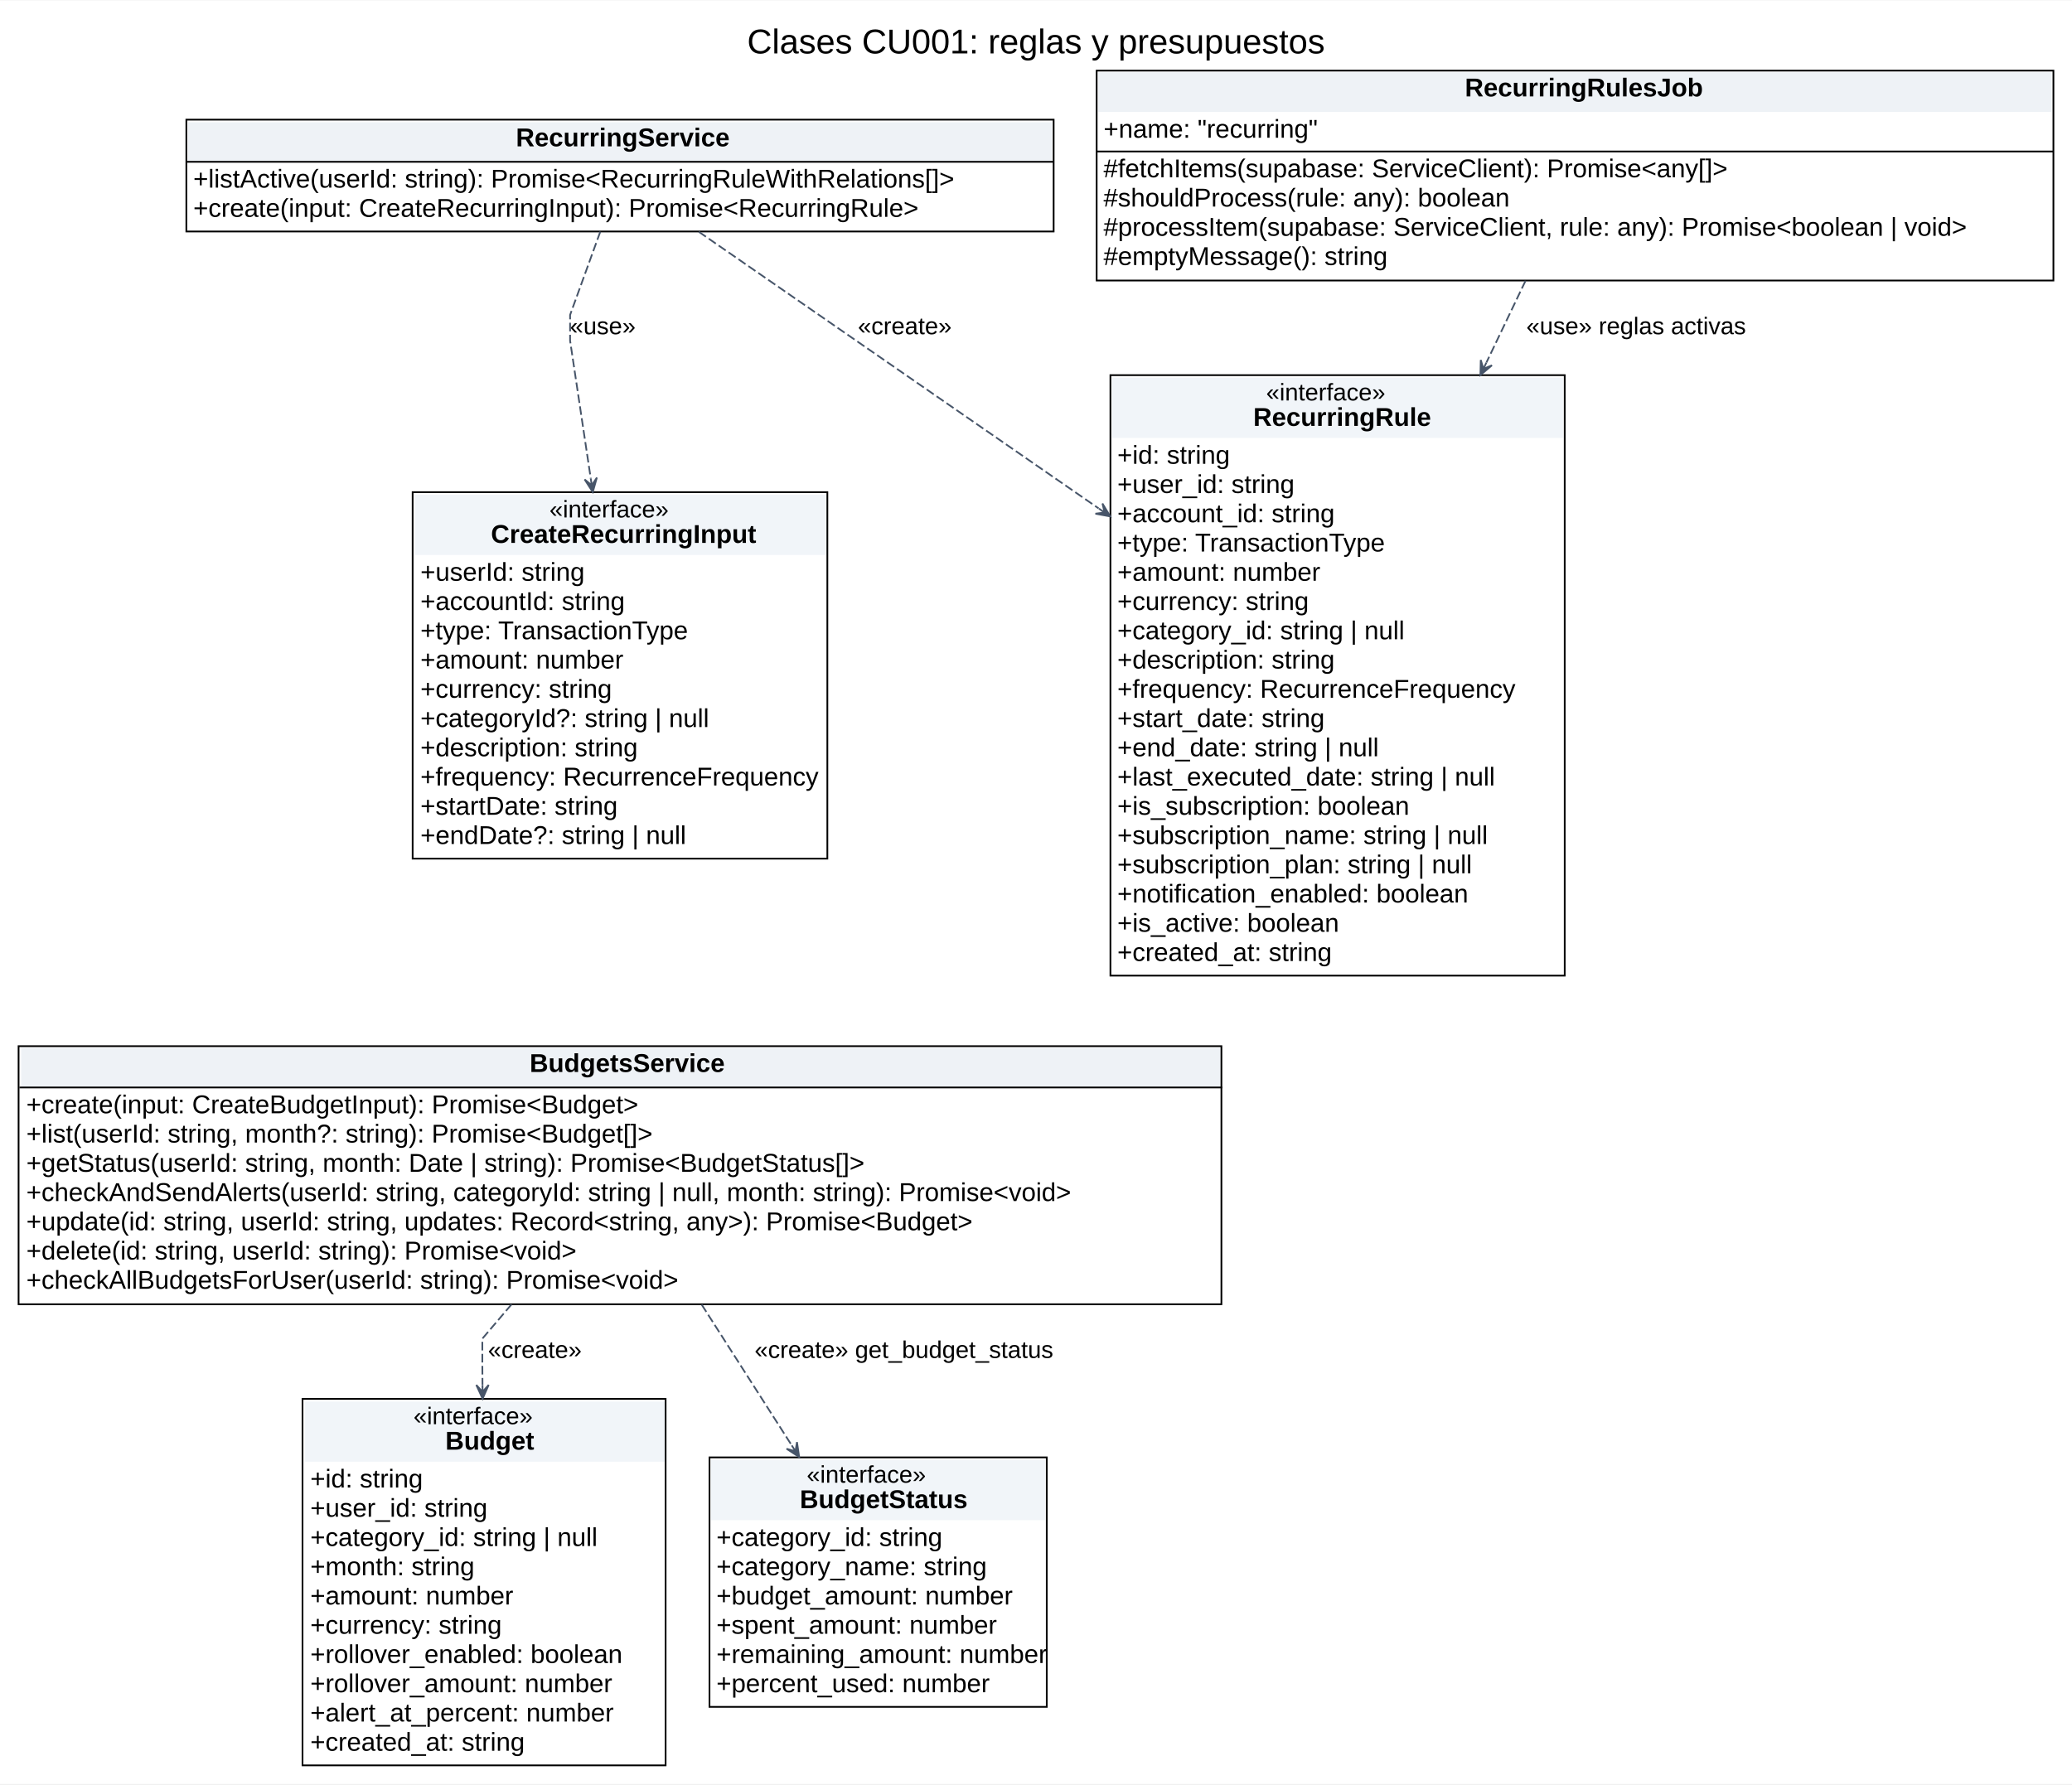
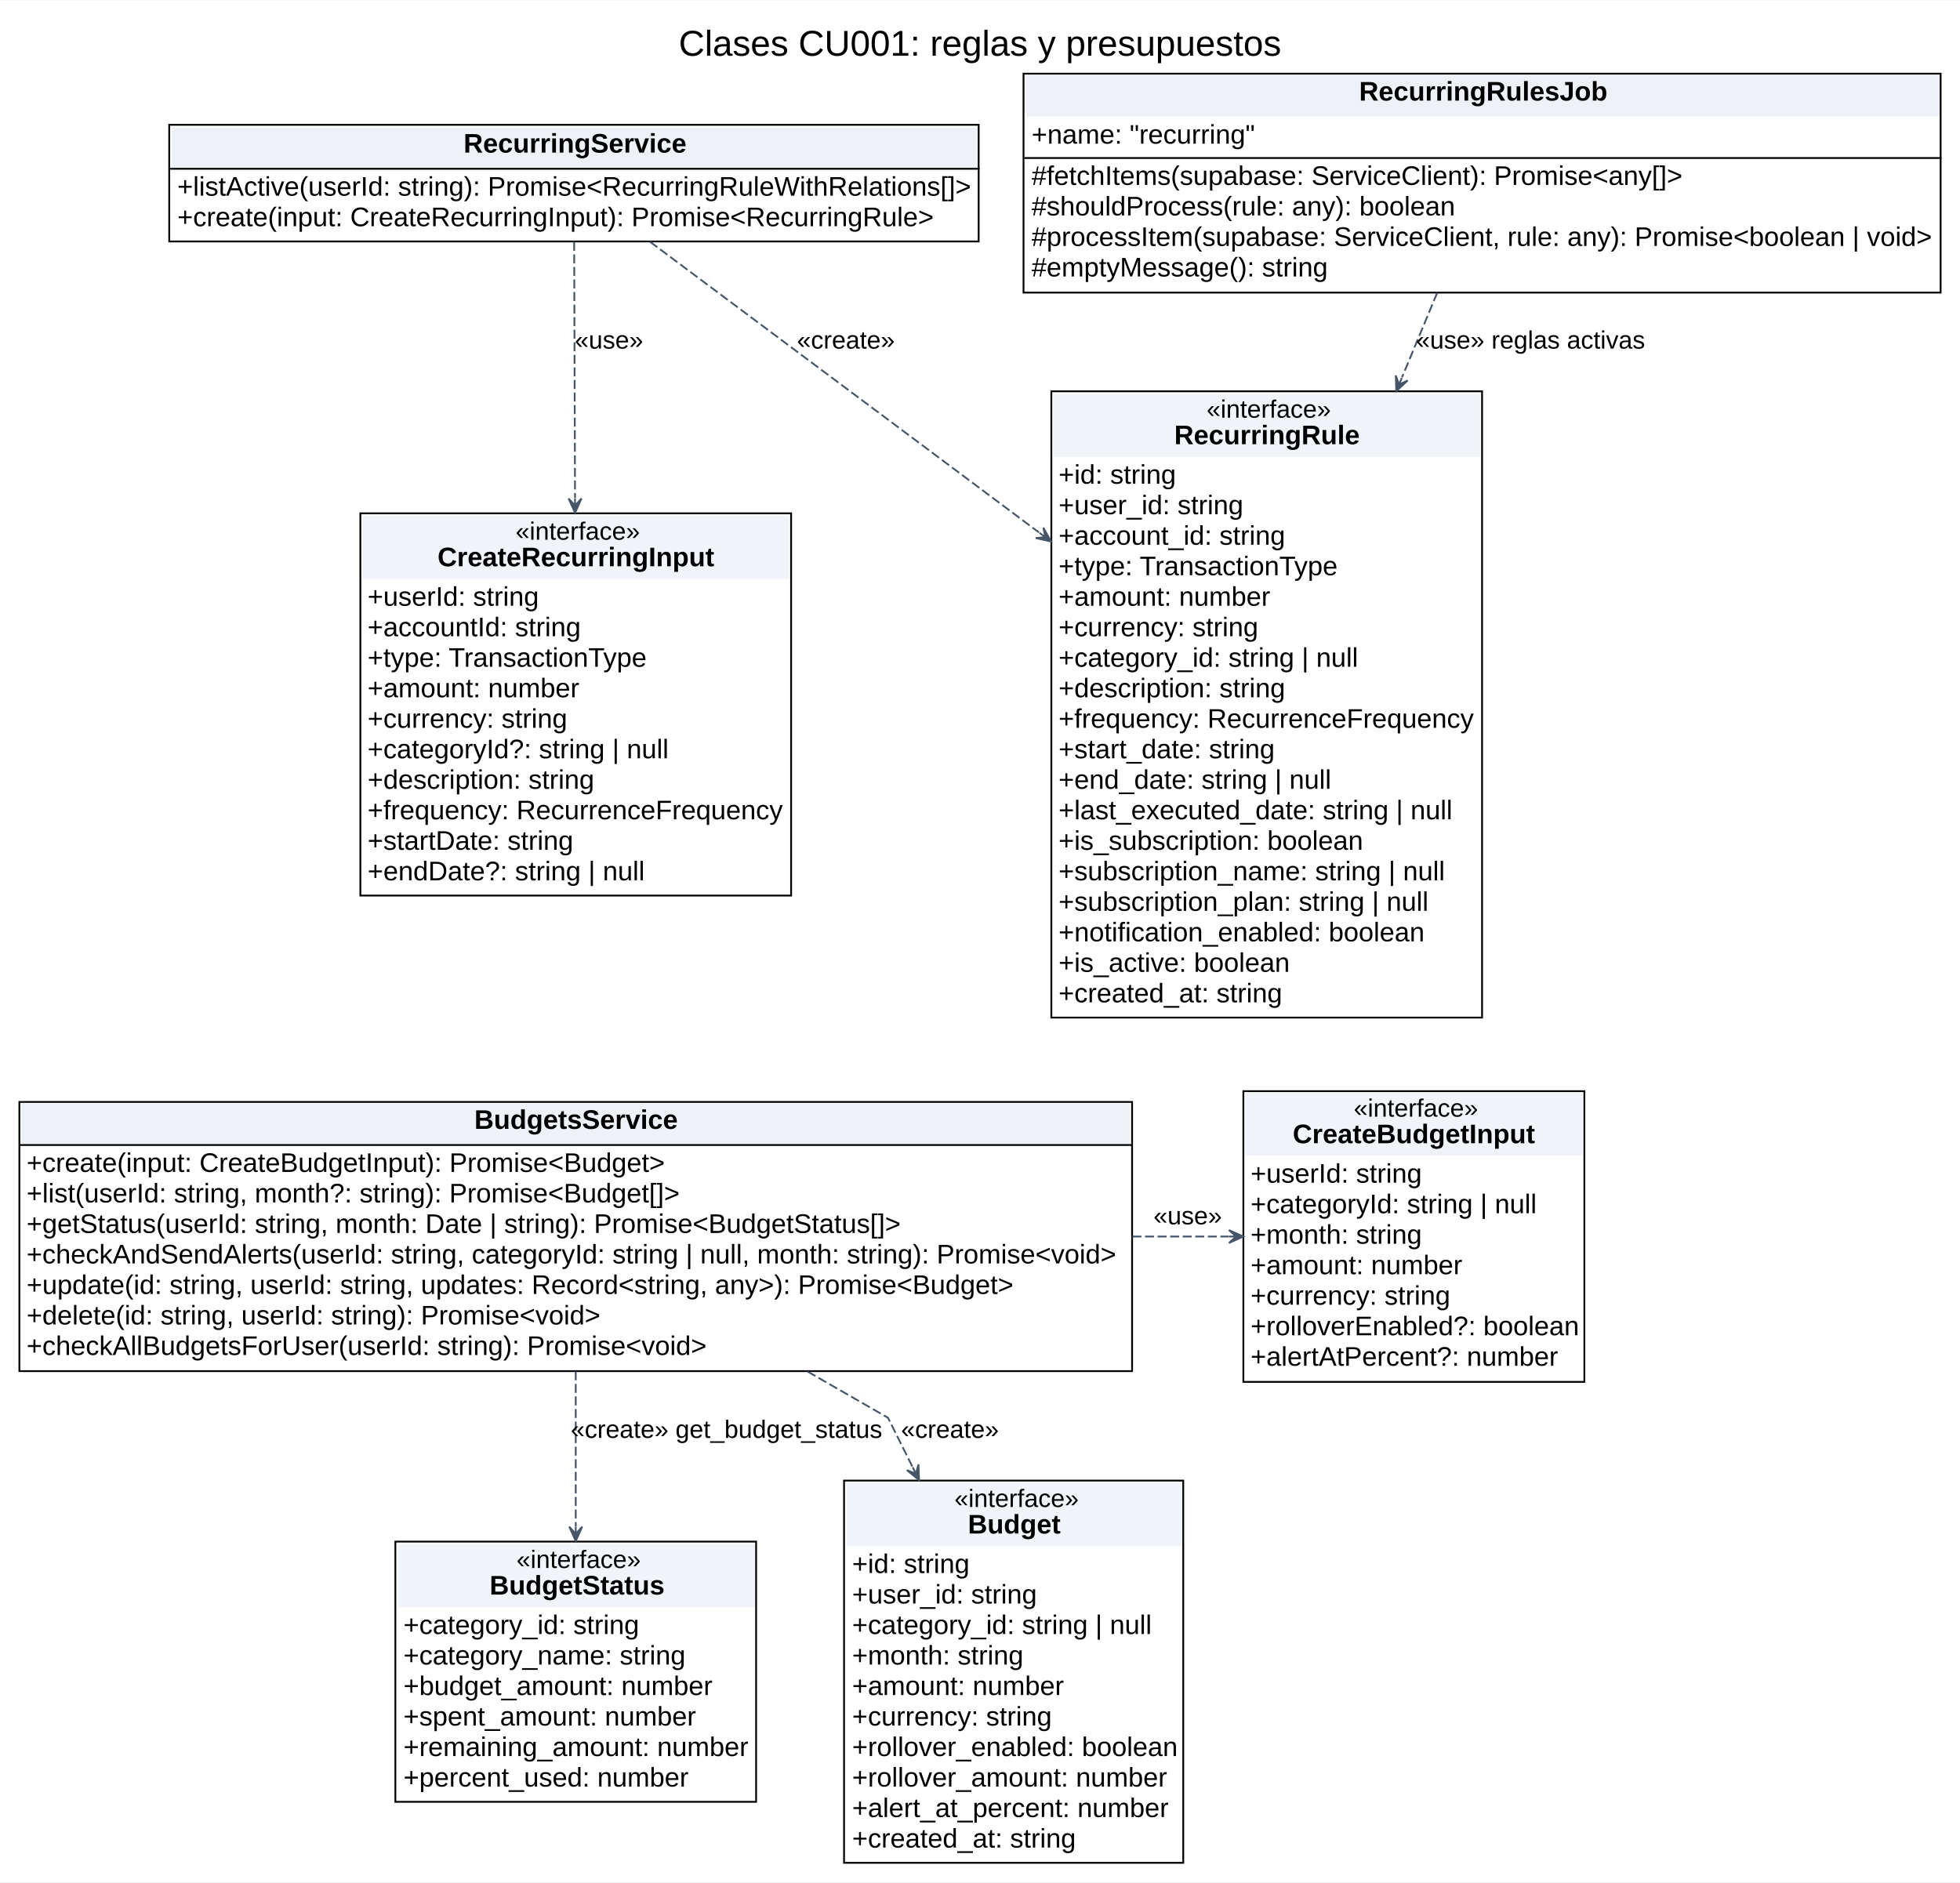
- <svg xmlns="http://www.w3.org/2000/svg" width="1204pt" height="1037pt" viewBox="0.00 0.00 1204.10 1036.60">
-   <g id="graph0" class="graph" transform="scale(1 1) rotate(0) translate(10.8 1025.8)">
-     <polygon fill="white" stroke="transparent" points="-10.8,10.8 -10.8,-1025.8 1193.3,-1025.8 1193.3,10.8 -10.8,10.8" />
-     <text text-anchor="middle" x="591.25" y="-995" font-family="Arial" font-size="20.00">Clases CU001: reglas y presupuestos</text>
+ <svg xmlns="http://www.w3.org/2000/svg" width="1092pt" height="1049pt" viewBox="0.00 0.00 1092.10 1048.60">
+   <g id="graph0" class="graph" transform="scale(1 1) rotate(0) translate(10.8 1037.8)">
+     <polygon fill="white" stroke="transparent" points="-10.8,10.8 -10.8,-1037.8 1081.3,-1037.8 1081.3,10.8 -10.8,10.8" />
+     <text text-anchor="middle" x="535.25" y="-1007" font-family="Arial" font-size="20.00">Clases CU001: reglas y presupuestos</text>
    <g id="node1" class="node">
-       <polygon fill="#eef2f6" stroke="transparent" points="98.5,-932 98.5,-955 600.5,-955 600.5,-932 98.5,-932" />
-       <text text-anchor="start" x="289" y="-941" font-family="Arial" font-weight="bold" font-size="15.00">RecurringService</text>
-       <text text-anchor="start" x="101.5" y="-917" font-family="Arial" font-size="15.00">+listActive(userId: string): Promise&lt;RecurringRuleWithRelations[]&gt;</text>
-       <text text-anchor="start" x="101.5" y="-900" font-family="Arial" font-size="15.00">+create(input: CreateRecurringInput): Promise&lt;RecurringRule&gt;</text>
-       <polygon fill="black" stroke="black" points="97.5,-932 97.5,-932 601.5,-932 601.5,-932 97.5,-932" />
-       <polygon fill="none" stroke="black" points="97.5,-891.5 97.5,-956.5 601.5,-956.5 601.5,-891.5 97.5,-891.5" />
+       <polygon fill="#eef2f6" stroke="transparent" points="85,-944 85,-967 534,-967 534,-944 85,-944" />
+       <text text-anchor="start" x="247.5" y="-953" font-family="Arial" font-weight="bold" font-size="15.00">RecurringService</text>
+       <text text-anchor="start" x="88" y="-929" font-family="Arial" font-size="15.00">+listActive(userId: string): Promise&lt;RecurringRuleWithRelations[]&gt;</text>
+       <text text-anchor="start" x="88" y="-912" font-family="Arial" font-size="15.00">+create(input: CreateRecurringInput): Promise&lt;RecurringRule&gt;</text>
+       <polygon fill="black" stroke="black" points="84,-944 84,-944 535,-944 535,-944 84,-944" />
+       <polygon fill="none" stroke="black" points="83.5,-903.5 83.5,-968.5 534.5,-968.5 534.5,-903.5 83.5,-903.5" />
    </g>
    <g id="node2" class="node">
-       <polygon fill="#f1f5f9" stroke="transparent" points="230.5,-703.5 230.5,-738.5 469.5,-738.5 469.5,-703.5 230.5,-703.5" />
-       <text text-anchor="start" x="308.5" y="-725.3" font-family="Arial" font-size="14.00">«interface»</text>
-       <text text-anchor="start" x="274.5" y="-710.5" font-family="Arial" font-weight="bold" font-size="15.00">CreateRecurringInput</text>
-       <text text-anchor="start" x="233.5" y="-688.5" font-family="Arial" font-size="15.00">+userId: string</text>
-       <text text-anchor="start" x="233.5" y="-671.5" font-family="Arial" font-size="15.00">+accountId: string</text>
-       <text text-anchor="start" x="233.5" y="-654.5" font-family="Arial" font-size="15.00">+type: TransactionType</text>
-       <text text-anchor="start" x="233.5" y="-637.5" font-family="Arial" font-size="15.00">+amount: number</text>
-       <text text-anchor="start" x="233.5" y="-620.5" font-family="Arial" font-size="15.00">+currency: string</text>
-       <text text-anchor="start" x="233.5" y="-603.5" font-family="Arial" font-size="15.00">+categoryId?: string | null</text>
-       <text text-anchor="start" x="233.5" y="-586.5" font-family="Arial" font-size="15.00">+description: string</text>
-       <text text-anchor="start" x="233.5" y="-569.5" font-family="Arial" font-size="15.00">+frequency: RecurrenceFrequency</text>
-       <text text-anchor="start" x="233.5" y="-552.5" font-family="Arial" font-size="15.00">+startDate: string</text>
-       <text text-anchor="start" x="233.5" y="-535.5" font-family="Arial" font-size="15.00">+endDate?: string | null</text>
-       <polygon fill="none" stroke="black" points="229,-527 229,-740 470,-740 470,-527 229,-527" />
+       <polygon fill="#f1f5f9" stroke="transparent" points="191,-715.5 191,-750.5 429,-750.5 429,-715.5 191,-715.5" />
+       <text text-anchor="start" x="276.5" y="-737.3" font-family="Arial" font-size="14.00">«interface»</text>
+       <text text-anchor="start" x="233" y="-722.5" font-family="Arial" font-weight="bold" font-size="15.00">CreateRecurringInput</text>
+       <text text-anchor="start" x="194" y="-700.5" font-family="Arial" font-size="15.00">+userId: string</text>
+       <text text-anchor="start" x="194" y="-683.5" font-family="Arial" font-size="15.00">+accountId: string</text>
+       <text text-anchor="start" x="194" y="-666.5" font-family="Arial" font-size="15.00">+type: TransactionType</text>
+       <text text-anchor="start" x="194" y="-649.5" font-family="Arial" font-size="15.00">+amount: number</text>
+       <text text-anchor="start" x="194" y="-632.5" font-family="Arial" font-size="15.00">+currency: string</text>
+       <text text-anchor="start" x="194" y="-615.5" font-family="Arial" font-size="15.00">+categoryId?: string | null</text>
+       <text text-anchor="start" x="194" y="-598.5" font-family="Arial" font-size="15.00">+description: string</text>
+       <text text-anchor="start" x="194" y="-581.5" font-family="Arial" font-size="15.00">+frequency: RecurrenceFrequency</text>
+       <text text-anchor="start" x="194" y="-564.5" font-family="Arial" font-size="15.00">+startDate: string</text>
+       <text text-anchor="start" x="194" y="-547.5" font-family="Arial" font-size="15.00">+endDate?: string | null</text>
+       <polygon fill="none" stroke="black" points="190,-539 190,-752 430,-752 430,-539 190,-539" />
    </g>
    <g id="edge1" class="edge">
-       <path fill="none" stroke="#475569" stroke-dasharray="5,2" d="M338.04,-891.38C329.93,-869.02 320.5,-843 320.5,-843 320.5,-843 320.5,-828 320.5,-828 320.5,-828 326.17,-790.16 332.5,-747.95" />
-       <polygon fill="#475569" stroke="#475569" points="333.68,-740.03 336.06,-748.47 333.09,-743.98 332.5,-747.94 332.5,-747.94 332.5,-747.94 333.09,-743.98 328.94,-747.4 333.68,-740.03 333.68,-740.03" />
-       <text text-anchor="middle" x="339.5" y="-831.8" font-family="Arial" font-size="14.00">«use»</text>
+       <path fill="none" stroke="#475569" stroke-dasharray="5,2" d="M309.11,-903.3C309.23,-868.91 309.43,-812.01 309.6,-760.5" />
+       <polygon fill="#475569" stroke="#475569" points="309.63,-752.29 313.21,-760.3 309.62,-756.29 309.61,-760.29 309.61,-760.29 309.61,-760.29 309.62,-756.29 306.01,-760.27 309.63,-752.29 309.63,-752.29" />
+       <text text-anchor="middle" x="328.5" y="-843.8" font-family="Arial" font-size="14.00">«use»</text>
    </g>
    <g id="node3" class="node">
-       <polygon fill="#f1f5f9" stroke="transparent" points="635.5,-771.5 635.5,-806.5 897.5,-806.5 897.5,-771.5 635.5,-771.5" />
-       <text text-anchor="start" x="725" y="-793.3" font-family="Arial" font-size="14.00">«interface»</text>
-       <text text-anchor="start" x="717.5" y="-778.5" font-family="Arial" font-weight="bold" font-size="15.00">RecurringRule</text>
-       <text text-anchor="start" x="638.5" y="-756.5" font-family="Arial" font-size="15.00">+id: string</text>
-       <text text-anchor="start" x="638.5" y="-739.5" font-family="Arial" font-size="15.00">+user_id: string</text>
-       <text text-anchor="start" x="638.5" y="-722.5" font-family="Arial" font-size="15.00">+account_id: string</text>
-       <text text-anchor="start" x="638.5" y="-705.5" font-family="Arial" font-size="15.00">+type: TransactionType</text>
-       <text text-anchor="start" x="638.5" y="-688.5" font-family="Arial" font-size="15.00">+amount: number</text>
-       <text text-anchor="start" x="638.5" y="-671.5" font-family="Arial" font-size="15.00">+currency: string</text>
-       <text text-anchor="start" x="638.5" y="-654.5" font-family="Arial" font-size="15.00">+category_id: string | null</text>
-       <text text-anchor="start" x="638.5" y="-637.5" font-family="Arial" font-size="15.00">+description: string</text>
-       <text text-anchor="start" x="638.5" y="-620.5" font-family="Arial" font-size="15.00">+frequency: RecurrenceFrequency</text>
-       <text text-anchor="start" x="638.5" y="-603.5" font-family="Arial" font-size="15.00">+start_date: string</text>
-       <text text-anchor="start" x="638.5" y="-586.5" font-family="Arial" font-size="15.00">+end_date: string | null</text>
-       <text text-anchor="start" x="638.5" y="-569.5" font-family="Arial" font-size="15.00">+last_executed_date: string | null</text>
-       <text text-anchor="start" x="638.5" y="-552.5" font-family="Arial" font-size="15.00">+is_subscription: boolean</text>
-       <text text-anchor="start" x="638.5" y="-535.5" font-family="Arial" font-size="15.00">+subscription_name: string | null</text>
-       <text text-anchor="start" x="638.5" y="-518.5" font-family="Arial" font-size="15.00">+subscription_plan: string | null</text>
-       <text text-anchor="start" x="638.5" y="-501.5" font-family="Arial" font-size="15.00">+notification_enabled: boolean</text>
-       <text text-anchor="start" x="638.5" y="-484.5" font-family="Arial" font-size="15.00">+is_active: boolean</text>
-       <text text-anchor="start" x="638.5" y="-467.5" font-family="Arial" font-size="15.00">+created_at: string</text>
-       <polygon fill="none" stroke="black" points="634.5,-459 634.5,-808 898.5,-808 898.5,-459 634.5,-459" />
+       <polygon fill="#f1f5f9" stroke="transparent" points="576,-783.5 576,-818.5 814,-818.5 814,-783.5 576,-783.5" />
+       <text text-anchor="start" x="661.5" y="-805.3" font-family="Arial" font-size="14.00">«interface»</text>
+       <text text-anchor="start" x="643.5" y="-790.5" font-family="Arial" font-weight="bold" font-size="15.00">RecurringRule</text>
+       <text text-anchor="start" x="579" y="-768.5" font-family="Arial" font-size="15.00">+id: string</text>
+       <text text-anchor="start" x="579" y="-751.5" font-family="Arial" font-size="15.00">+user_id: string</text>
+       <text text-anchor="start" x="579" y="-734.5" font-family="Arial" font-size="15.00">+account_id: string</text>
+       <text text-anchor="start" x="579" y="-717.5" font-family="Arial" font-size="15.00">+type: TransactionType</text>
+       <text text-anchor="start" x="579" y="-700.5" font-family="Arial" font-size="15.00">+amount: number</text>
+       <text text-anchor="start" x="579" y="-683.5" font-family="Arial" font-size="15.00">+currency: string</text>
+       <text text-anchor="start" x="579" y="-666.5" font-family="Arial" font-size="15.00">+category_id: string | null</text>
+       <text text-anchor="start" x="579" y="-649.5" font-family="Arial" font-size="15.00">+description: string</text>
+       <text text-anchor="start" x="579" y="-632.5" font-family="Arial" font-size="15.00">+frequency: RecurrenceFrequency</text>
+       <text text-anchor="start" x="579" y="-615.5" font-family="Arial" font-size="15.00">+start_date: string</text>
+       <text text-anchor="start" x="579" y="-598.5" font-family="Arial" font-size="15.00">+end_date: string | null</text>
+       <text text-anchor="start" x="579" y="-581.5" font-family="Arial" font-size="15.00">+last_executed_date: string | null</text>
+       <text text-anchor="start" x="579" y="-564.5" font-family="Arial" font-size="15.00">+is_subscription: boolean</text>
+       <text text-anchor="start" x="579" y="-547.5" font-family="Arial" font-size="15.00">+subscription_name: string | null</text>
+       <text text-anchor="start" x="579" y="-530.5" font-family="Arial" font-size="15.00">+subscription_plan: string | null</text>
+       <text text-anchor="start" x="579" y="-513.5" font-family="Arial" font-size="15.00">+notification_enabled: boolean</text>
+       <text text-anchor="start" x="579" y="-496.5" font-family="Arial" font-size="15.00">+is_active: boolean</text>
+       <text text-anchor="start" x="579" y="-479.5" font-family="Arial" font-size="15.00">+created_at: string</text>
+       <polygon fill="none" stroke="black" points="575,-471 575,-820 815,-820 815,-471 575,-471" />
    </g>
    <g id="edge2" class="edge">
-       <path fill="none" stroke="#475569" stroke-dasharray="5,2" d="M395.32,-891.3C450.88,-852.86 547.1,-786.29 627.65,-730.56" />
-       <polygon fill="#475569" stroke="#475569" points="634.4,-725.89 629.87,-733.4 631.11,-728.17 627.83,-730.44 627.83,-730.44 627.83,-730.44 631.11,-728.17 625.78,-727.48 634.4,-725.89 634.4,-725.89" />
-       <text text-anchor="middle" x="515" y="-831.8" font-family="Arial" font-size="14.00">«create»</text>
+       <path fill="none" stroke="#475569" stroke-dasharray="5,2" d="M351.41,-903.3C403.22,-864.58 493.2,-797.33 568.09,-741.36" />
+       <polygon fill="#475569" stroke="#475569" points="574.82,-736.32 570.57,-743.99 571.62,-738.71 568.42,-741.11 568.42,-741.11 568.42,-741.11 571.62,-738.71 566.26,-738.23 574.82,-736.32 574.82,-736.32" />
+       <text text-anchor="middle" x="460.5" y="-843.8" font-family="Arial" font-size="14.00">«create»</text>
    </g>
    <g id="node5" class="node">
-       <polygon fill="#eef2f6" stroke="transparent" points="1.5,-394 1.5,-417 698.5,-417 698.5,-394 1.5,-394" />
-       <text text-anchor="start" x="297" y="-403" font-family="Arial" font-weight="bold" font-size="15.00">BudgetsService</text>
-       <text text-anchor="start" x="4.5" y="-379" font-family="Arial" font-size="15.00">+create(input: CreateBudgetInput): Promise&lt;Budget&gt;</text>
-       <text text-anchor="start" x="4.5" y="-362" font-family="Arial" font-size="15.00">+list(userId: string, month?: string): Promise&lt;Budget[]&gt;</text>
-       <text text-anchor="start" x="4.5" y="-345" font-family="Arial" font-size="15.00">+getStatus(userId: string, month: Date | string): Promise&lt;BudgetStatus[]&gt;</text>
-       <text text-anchor="start" x="4.5" y="-328" font-family="Arial" font-size="15.00">+checkAndSendAlerts(userId: string, categoryId: string | null, month: string): Promise&lt;void&gt;</text>
-       <text text-anchor="start" x="4.5" y="-311" font-family="Arial" font-size="15.00">+update(id: string, userId: string, updates: Record&lt;string, any&gt;): Promise&lt;Budget&gt;</text>
-       <text text-anchor="start" x="4.5" y="-294" font-family="Arial" font-size="15.00">+delete(id: string, userId: string): Promise&lt;void&gt;</text>
-       <text text-anchor="start" x="4.5" y="-277" font-family="Arial" font-size="15.00">+checkAllBudgetsForUser(userId: string): Promise&lt;void&gt;</text>
-       <polygon fill="black" stroke="black" points="0.5,-394 0.5,-394 699.5,-394 699.5,-394 0.5,-394" />
-       <polygon fill="none" stroke="black" points="0,-268 0,-418 699,-418 699,-268 0,-268" />
+       <polygon fill="#eef2f6" stroke="transparent" points="1,-400 1,-423 619,-423 619,-400 1,-400" />
+       <text text-anchor="start" x="253.5" y="-409" font-family="Arial" font-weight="bold" font-size="15.00">BudgetsService</text>
+       <text text-anchor="start" x="4" y="-385" font-family="Arial" font-size="15.00">+create(input: CreateBudgetInput): Promise&lt;Budget&gt;</text>
+       <text text-anchor="start" x="4" y="-368" font-family="Arial" font-size="15.00">+list(userId: string, month?: string): Promise&lt;Budget[]&gt;</text>
+       <text text-anchor="start" x="4" y="-351" font-family="Arial" font-size="15.00">+getStatus(userId: string, month: Date | string): Promise&lt;BudgetStatus[]&gt;</text>
+       <text text-anchor="start" x="4" y="-334" font-family="Arial" font-size="15.00">+checkAndSendAlerts(userId: string, categoryId: string | null, month: string): Promise&lt;void&gt;</text>
+       <text text-anchor="start" x="4" y="-317" font-family="Arial" font-size="15.00">+update(id: string, userId: string, updates: Record&lt;string, any&gt;): Promise&lt;Budget&gt;</text>
+       <text text-anchor="start" x="4" y="-300" font-family="Arial" font-size="15.00">+delete(id: string, userId: string): Promise&lt;void&gt;</text>
+       <text text-anchor="start" x="4" y="-283" font-family="Arial" font-size="15.00">+checkAllBudgetsForUser(userId: string): Promise&lt;void&gt;</text>
+       <polygon fill="black" stroke="black" points="0,-400 0,-400 620,-400 620,-400 0,-400" />
+       <polygon fill="none" stroke="black" points="0,-274 0,-424 620,-424 620,-274 0,-274" />
    </g>
    <g id="node4" class="node">
-       <polygon fill="#eef2f6" stroke="transparent" points="627.5,-961 627.5,-984 1181.5,-984 1181.5,-961 627.5,-961" />
-       <text text-anchor="start" x="840.5" y="-970" font-family="Arial" font-weight="bold" font-size="15.00">RecurringRulesJob</text>
-       <text text-anchor="start" x="630.5" y="-946" font-family="Arial" font-size="15.00">+name: "recurring"</text>
-       <text text-anchor="start" x="630.5" y="-923" font-family="Arial" font-size="15.00">#fetchItems(supabase: ServiceClient): Promise&lt;any[]&gt;</text>
-       <text text-anchor="start" x="630.5" y="-906" font-family="Arial" font-size="15.00">#shouldProcess(rule: any): boolean</text>
-       <text text-anchor="start" x="630.5" y="-889" font-family="Arial" font-size="15.00">#processItem(supabase: ServiceClient, rule: any): Promise&lt;boolean | void&gt;</text>
-       <text text-anchor="start" x="630.5" y="-872" font-family="Arial" font-size="15.00">#emptyMessage(): string</text>
-       <polygon fill="black" stroke="black" points="626.5,-938 626.5,-938 1182.5,-938 1182.5,-938 626.5,-938" />
-       <polygon fill="none" stroke="black" points="626.5,-863 626.5,-985 1182.5,-985 1182.5,-863 626.5,-863" />
+       <polygon fill="#eef2f6" stroke="transparent" points="561,-973 561,-996 1070,-996 1070,-973 561,-973" />
+       <text text-anchor="start" x="746.5" y="-982" font-family="Arial" font-weight="bold" font-size="15.00">RecurringRulesJob</text>
+       <text text-anchor="start" x="564" y="-958" font-family="Arial" font-size="15.00">+name: "recurring"</text>
+       <text text-anchor="start" x="564" y="-935" font-family="Arial" font-size="15.00">#fetchItems(supabase: ServiceClient): Promise&lt;any[]&gt;</text>
+       <text text-anchor="start" x="564" y="-918" font-family="Arial" font-size="15.00">#shouldProcess(rule: any): boolean</text>
+       <text text-anchor="start" x="564" y="-901" font-family="Arial" font-size="15.00">#processItem(supabase: ServiceClient, rule: any): Promise&lt;boolean | void&gt;</text>
+       <text text-anchor="start" x="564" y="-884" font-family="Arial" font-size="15.00">#emptyMessage(): string</text>
+       <polygon fill="black" stroke="black" points="560,-950 560,-950 1071,-950 1071,-950 560,-950" />
+       <polygon fill="none" stroke="black" points="559.5,-875 559.5,-997 1070.5,-997 1070.5,-875 559.5,-875" />
    </g>
    <g id="edge3" class="edge">
-       <path fill="none" stroke="#475569" stroke-dasharray="5,2" d="M875.74,-862.87C868.83,-848.42 861.09,-832.24 853,-815.34" />
-       <polygon fill="#475569" stroke="#475569" points="849.52,-808.06 856.22,-813.72 851.25,-811.67 852.97,-815.28 852.97,-815.28 852.97,-815.28 851.25,-811.67 849.72,-816.83 849.52,-808.06 849.52,-808.06" />
-       <text text-anchor="middle" x="940" y="-831.8" font-family="Arial" font-size="14.00">«use» reglas activas</text>
+       <path fill="none" stroke="#475569" stroke-dasharray="5,2" d="M789.99,-874.87C784.03,-860.55 777.37,-844.53 770.41,-827.8" />
+       <polygon fill="#475569" stroke="#475569" points="767.19,-820.06 773.59,-826.06 768.73,-823.75 770.26,-827.45 770.26,-827.45 770.26,-827.45 768.73,-823.75 766.94,-828.83 767.19,-820.06 767.19,-820.06" />
+       <text text-anchor="middle" x="842" y="-843.8" font-family="Arial" font-size="14.00">«use» reglas activas</text>
    </g>
    <g id="node6" class="node">
-       <polygon fill="#f1f5f9" stroke="transparent" points="166.5,-176.5 166.5,-211.5 375.5,-211.5 375.5,-176.5 166.5,-176.5" />
-       <text text-anchor="start" x="229.5" y="-198.3" font-family="Arial" font-size="14.00">«interface»</text>
-       <text text-anchor="start" x="248" y="-183.5" font-family="Arial" font-weight="bold" font-size="15.00">Budget</text>
-       <text text-anchor="start" x="169.5" y="-161.5" font-family="Arial" font-size="15.00">+id: string</text>
-       <text text-anchor="start" x="169.5" y="-144.5" font-family="Arial" font-size="15.00">+user_id: string</text>
-       <text text-anchor="start" x="169.5" y="-127.5" font-family="Arial" font-size="15.00">+category_id: string | null</text>
-       <text text-anchor="start" x="169.5" y="-110.5" font-family="Arial" font-size="15.00">+month: string</text>
-       <text text-anchor="start" x="169.5" y="-93.5" font-family="Arial" font-size="15.00">+amount: number</text>
-       <text text-anchor="start" x="169.5" y="-76.5" font-family="Arial" font-size="15.00">+currency: string</text>
-       <text text-anchor="start" x="169.5" y="-59.5" font-family="Arial" font-size="15.00">+rollover_enabled: boolean</text>
-       <text text-anchor="start" x="169.5" y="-42.5" font-family="Arial" font-size="15.00">+rollover_amount: number</text>
-       <text text-anchor="start" x="169.5" y="-25.5" font-family="Arial" font-size="15.00">+alert_at_percent: number</text>
-       <text text-anchor="start" x="169.5" y="-8.5" font-family="Arial" font-size="15.00">+created_at: string</text>
-       <polygon fill="none" stroke="black" points="165,0 165,-213 376,-213 376,0 165,0" />
+       <polygon fill="#f1f5f9" stroke="transparent" points="683,-394 683,-429 871,-429 871,-394 683,-394" />
+       <text text-anchor="start" x="743.5" y="-415.8" font-family="Arial" font-size="14.00">«interface»</text>
+       <text text-anchor="start" x="709.5" y="-401" font-family="Arial" font-weight="bold" font-size="15.00">CreateBudgetInput</text>
+       <text text-anchor="start" x="686" y="-379" font-family="Arial" font-size="15.00">+userId: string</text>
+       <text text-anchor="start" x="686" y="-362" font-family="Arial" font-size="15.00">+categoryId: string | null</text>
+       <text text-anchor="start" x="686" y="-345" font-family="Arial" font-size="15.00">+month: string</text>
+       <text text-anchor="start" x="686" y="-328" font-family="Arial" font-size="15.00">+amount: number</text>
+       <text text-anchor="start" x="686" y="-311" font-family="Arial" font-size="15.00">+currency: string</text>
+       <text text-anchor="start" x="686" y="-294" font-family="Arial" font-size="15.00">+rolloverEnabled?: boolean</text>
+       <text text-anchor="start" x="686" y="-277" font-family="Arial" font-size="15.00">+alertAtPercent?: number</text>
+       <polygon fill="none" stroke="black" points="682,-268 682,-430 872,-430 872,-268 682,-268" />
    </g>
    <g id="edge4" class="edge">
-       <path fill="none" stroke="#475569" stroke-dasharray="5,2" d="M286.47,-267.93C276.55,-256.28 269.5,-248 269.5,-248 269.5,-248 269.5,-233 269.5,-233 269.5,-233 269.54,-228.52 269.59,-221.25" />
-       <polygon fill="#475569" stroke="#475569" points="269.66,-213.11 273.19,-221.14 269.63,-217.11 269.59,-221.11 269.59,-221.11 269.59,-221.11 269.63,-217.11 265.99,-221.09 269.66,-213.11 269.66,-213.11" />
-       <text text-anchor="middle" x="300" y="-236.8" font-family="Arial" font-size="14.00">«create»</text>
+       <path fill="none" stroke="#475569" stroke-dasharray="5,2" d="M620.2,-349C639.02,-349 657.09,-349 673.85,-349" />
+       <polygon fill="#475569" stroke="#475569" points="681.96,-349 673.96,-352.6 677.96,-349 673.96,-349 673.96,-349 673.96,-349 677.96,-349 673.96,-345.4 681.96,-349 681.96,-349" />
+       <text text-anchor="middle" x="651" y="-355.8" font-family="Arial" font-size="14.00">«use»</text>
    </g>
    <g id="node7" class="node">
-       <polygon fill="#f1f5f9" stroke="transparent" points="402.5,-142.5 402.5,-177.5 596.5,-177.5 596.5,-142.5 402.5,-142.5" />
-       <text text-anchor="start" x="458" y="-164.3" font-family="Arial" font-size="14.00">«interface»</text>
-       <text text-anchor="start" x="454" y="-149.5" font-family="Arial" font-weight="bold" font-size="15.00">BudgetStatus</text>
-       <text text-anchor="start" x="405.5" y="-127.5" font-family="Arial" font-size="15.00">+category_id: string</text>
-       <text text-anchor="start" x="405.5" y="-110.5" font-family="Arial" font-size="15.00">+category_name: string</text>
-       <text text-anchor="start" x="405.5" y="-93.5" font-family="Arial" font-size="15.00">+budget_amount: number</text>
-       <text text-anchor="start" x="405.5" y="-76.5" font-family="Arial" font-size="15.00">+spent_amount: number</text>
-       <text text-anchor="start" x="405.5" y="-59.5" font-family="Arial" font-size="15.00">+remaining_amount: number</text>
-       <text text-anchor="start" x="405.5" y="-42.5" font-family="Arial" font-size="15.00">+percent_used: number</text>
-       <polygon fill="none" stroke="black" points="401.5,-34 401.5,-179 597.5,-179 597.5,-34 401.5,-34" />
+       <polygon fill="#f1f5f9" stroke="transparent" points="461,-176.5 461,-211.5 648,-211.5 648,-176.5 461,-176.5" />
+       <text text-anchor="start" x="521" y="-198.3" font-family="Arial" font-size="14.00">«interface»</text>
+       <text text-anchor="start" x="528.5" y="-183.5" font-family="Arial" font-weight="bold" font-size="15.00">Budget</text>
+       <text text-anchor="start" x="464" y="-161.5" font-family="Arial" font-size="15.00">+id: string</text>
+       <text text-anchor="start" x="464" y="-144.5" font-family="Arial" font-size="15.00">+user_id: string</text>
+       <text text-anchor="start" x="464" y="-127.5" font-family="Arial" font-size="15.00">+category_id: string | null</text>
+       <text text-anchor="start" x="464" y="-110.5" font-family="Arial" font-size="15.00">+month: string</text>
+       <text text-anchor="start" x="464" y="-93.5" font-family="Arial" font-size="15.00">+amount: number</text>
+       <text text-anchor="start" x="464" y="-76.5" font-family="Arial" font-size="15.00">+currency: string</text>
+       <text text-anchor="start" x="464" y="-59.5" font-family="Arial" font-size="15.00">+rollover_enabled: boolean</text>
+       <text text-anchor="start" x="464" y="-42.5" font-family="Arial" font-size="15.00">+rollover_amount: number</text>
+       <text text-anchor="start" x="464" y="-25.5" font-family="Arial" font-size="15.00">+alert_at_percent: number</text>
+       <text text-anchor="start" x="464" y="-8.5" font-family="Arial" font-size="15.00">+created_at: string</text>
+       <polygon fill="none" stroke="black" points="459.5,0 459.5,-213 648.5,-213 648.5,0 459.5,0" />
    </g>
    <g id="edge5" class="edge">
-       <path fill="none" stroke="#475569" stroke-dasharray="5,2" d="M396.96,-267.8C413.59,-241.81 432.31,-212.55 449.16,-186.2" />
-       <polygon fill="#475569" stroke="#475569" points="453.63,-179.21 452.35,-187.89 451.47,-182.58 449.32,-185.95 449.32,-185.95 449.32,-185.95 451.47,-182.58 446.29,-184.01 453.63,-179.21 453.63,-179.21" />
-       <text text-anchor="middle" x="514.5" y="-236.8" font-family="Arial" font-size="14.00">«create» get_budget_status</text>
+       <path fill="none" stroke="#475569" stroke-dasharray="5,2" d="M439.19,-273.75C464.82,-259.02 484,-248 484,-248 484,-248 489.63,-236.69 497.7,-220.49" />
+       <polygon fill="#475569" stroke="#475569" points="501.3,-213.27 500.96,-222.04 499.52,-216.85 497.74,-220.43 497.74,-220.43 497.74,-220.43 499.52,-216.85 494.51,-218.82 501.3,-213.27 501.3,-213.27" />
+       <text text-anchor="middle" x="518.5" y="-236.8" font-family="Arial" font-size="14.00">«create»</text>
+     </g>
+     <g id="node8" class="node">
+       <polygon fill="#f1f5f9" stroke="transparent" points="211,-142.5 211,-177.5 410,-177.5 410,-142.5 211,-142.5" />
+       <text text-anchor="start" x="277" y="-164.3" font-family="Arial" font-size="14.00">«interface»</text>
+       <text text-anchor="start" x="262" y="-149.5" font-family="Arial" font-weight="bold" font-size="15.00">BudgetStatus</text>
+       <text text-anchor="start" x="214" y="-127.5" font-family="Arial" font-size="15.00">+category_id: string</text>
+       <text text-anchor="start" x="214" y="-110.5" font-family="Arial" font-size="15.00">+category_name: string</text>
+       <text text-anchor="start" x="214" y="-93.5" font-family="Arial" font-size="15.00">+budget_amount: number</text>
+       <text text-anchor="start" x="214" y="-76.5" font-family="Arial" font-size="15.00">+spent_amount: number</text>
+       <text text-anchor="start" x="214" y="-59.5" font-family="Arial" font-size="15.00">+remaining_amount: number</text>
+       <text text-anchor="start" x="214" y="-42.5" font-family="Arial" font-size="15.00">+percent_used: number</text>
+       <polygon fill="none" stroke="black" points="209.5,-34 209.5,-179 410.5,-179 410.5,-34 209.5,-34" />
+     </g>
+     <g id="edge6" class="edge">
+       <path fill="none" stroke="#475569" stroke-dasharray="5,2" d="M310,-273.88C310,-246.5 310,-215.35 310,-187.47" />
+       <polygon fill="#475569" stroke="#475569" points="310,-179.31 313.6,-187.31 310,-183.31 310,-187.31 310,-187.31 310,-187.31 310,-183.31 306.4,-187.31 310,-179.31 310,-179.31" />
+       <text text-anchor="middle" x="394" y="-236.8" font-family="Arial" font-size="14.00">«create» get_budget_status</text>
    </g>
  </g>
</svg>
